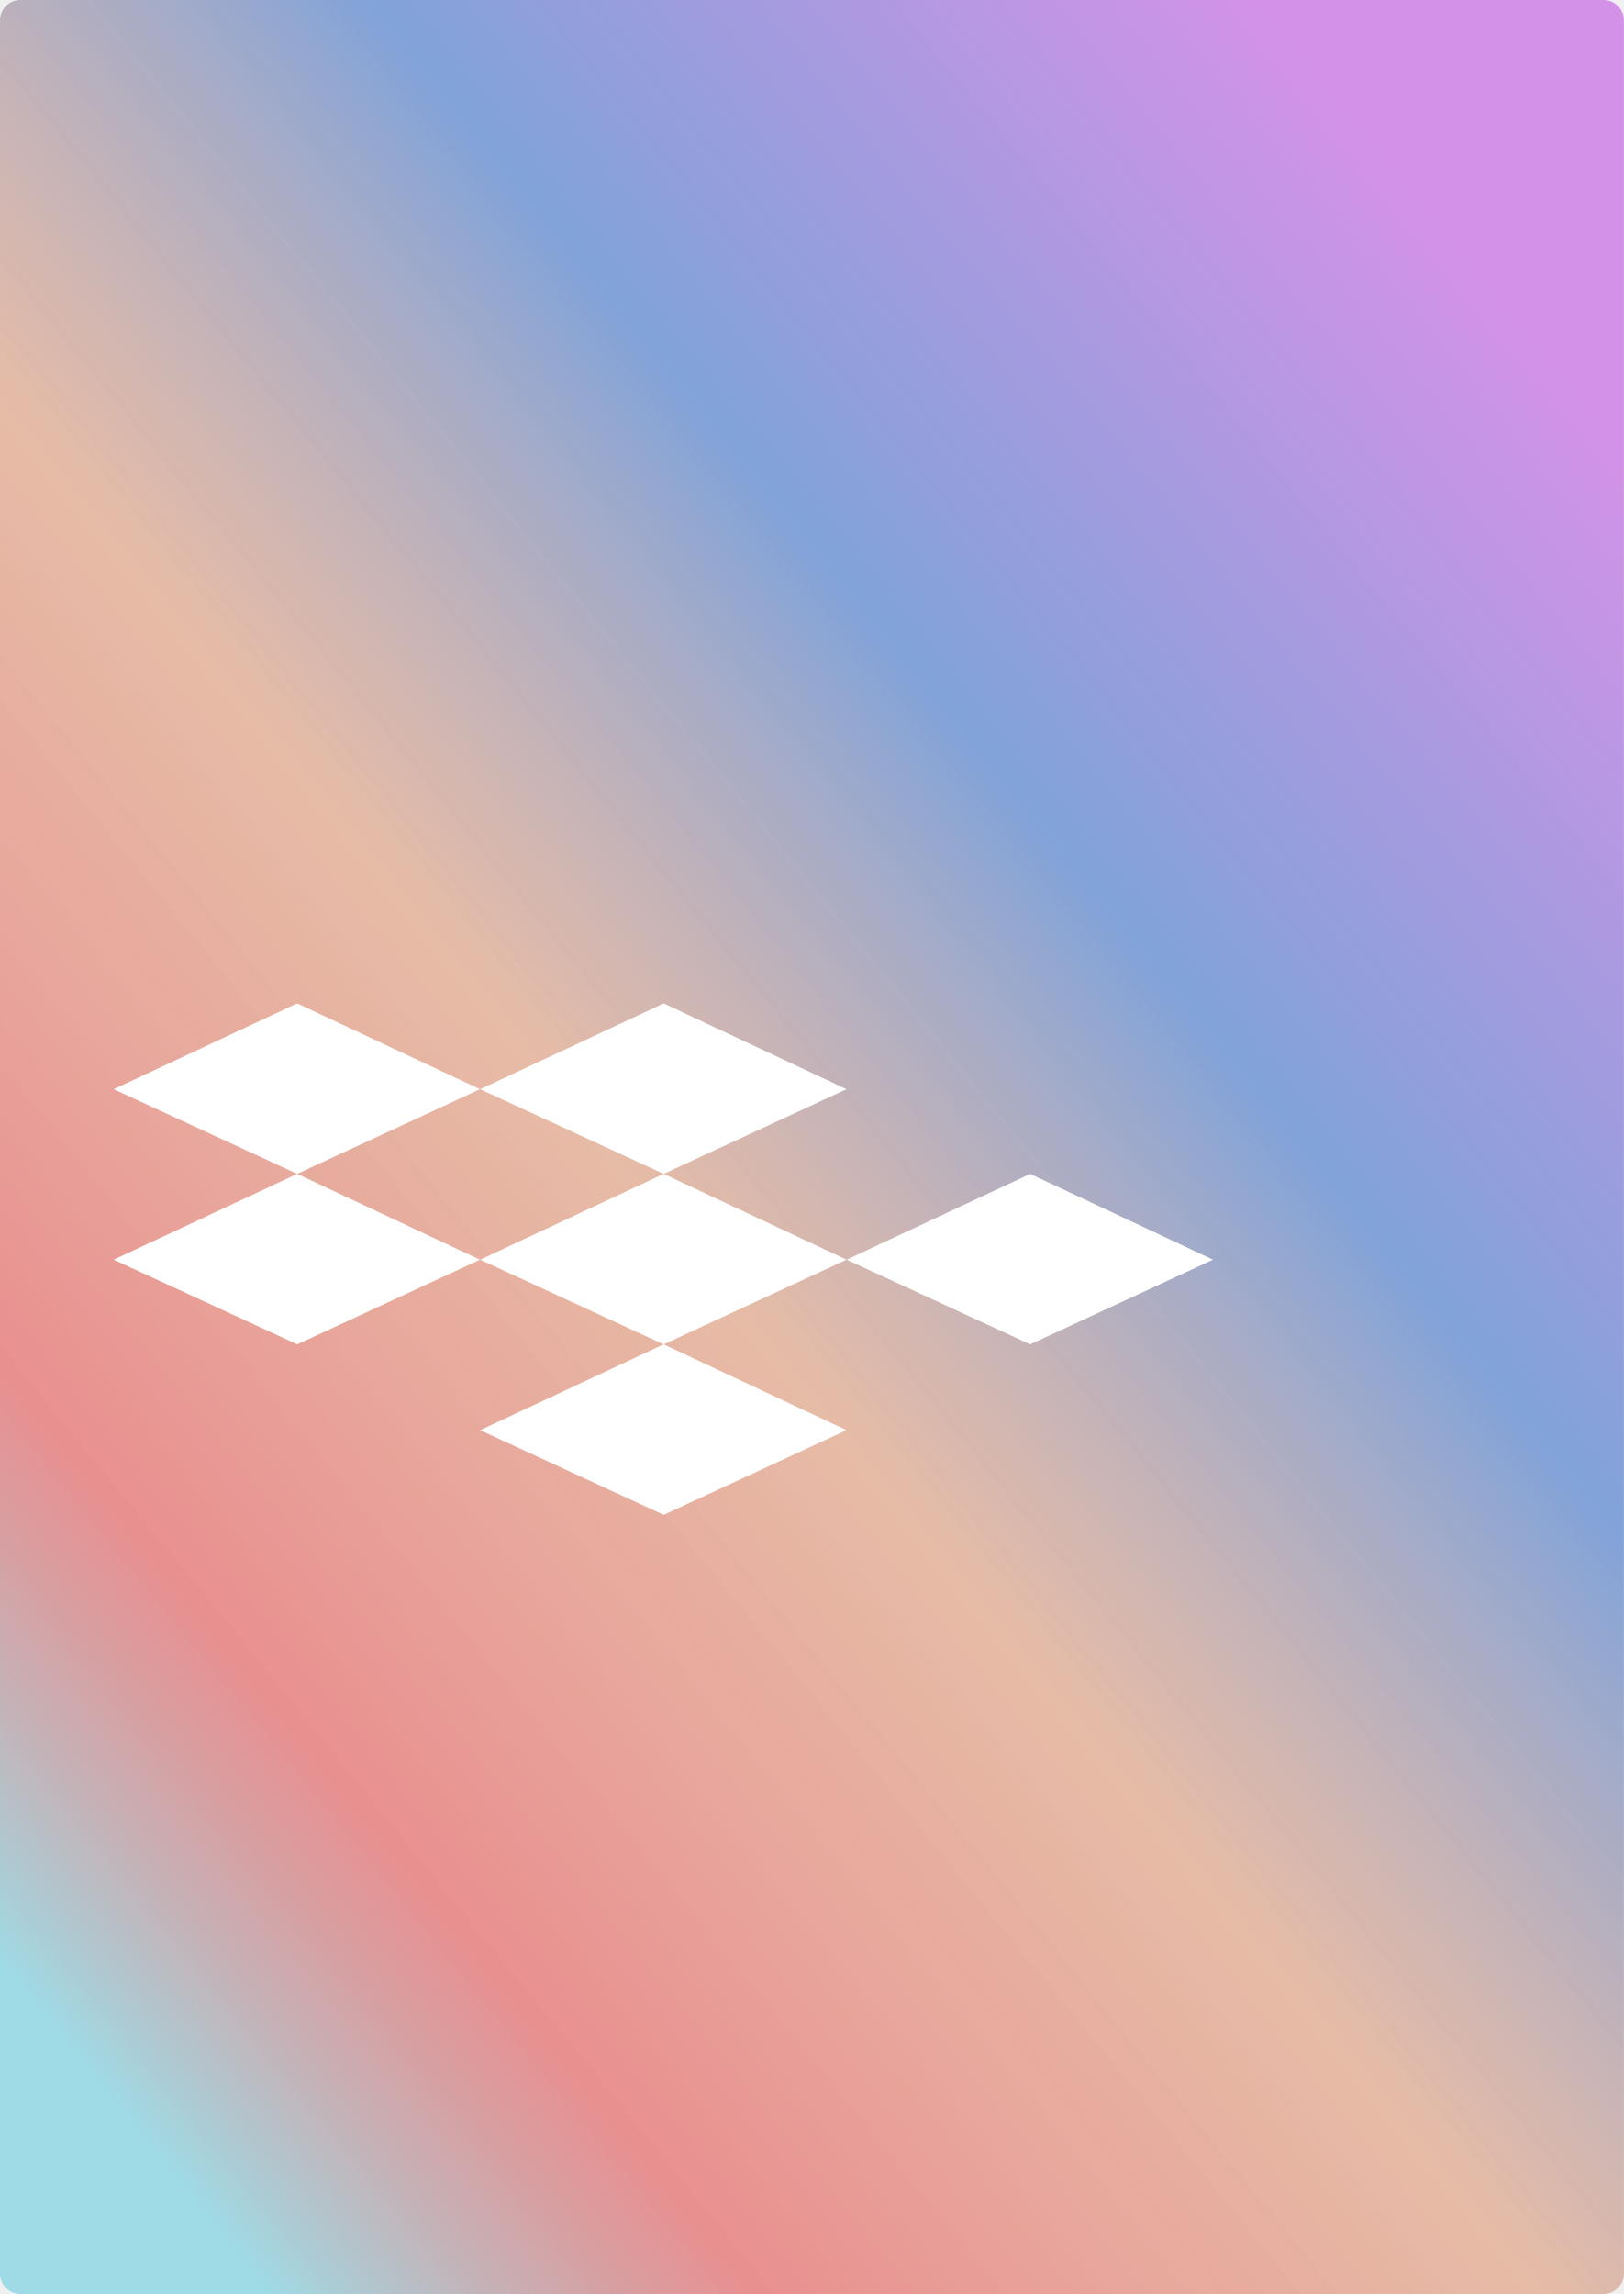
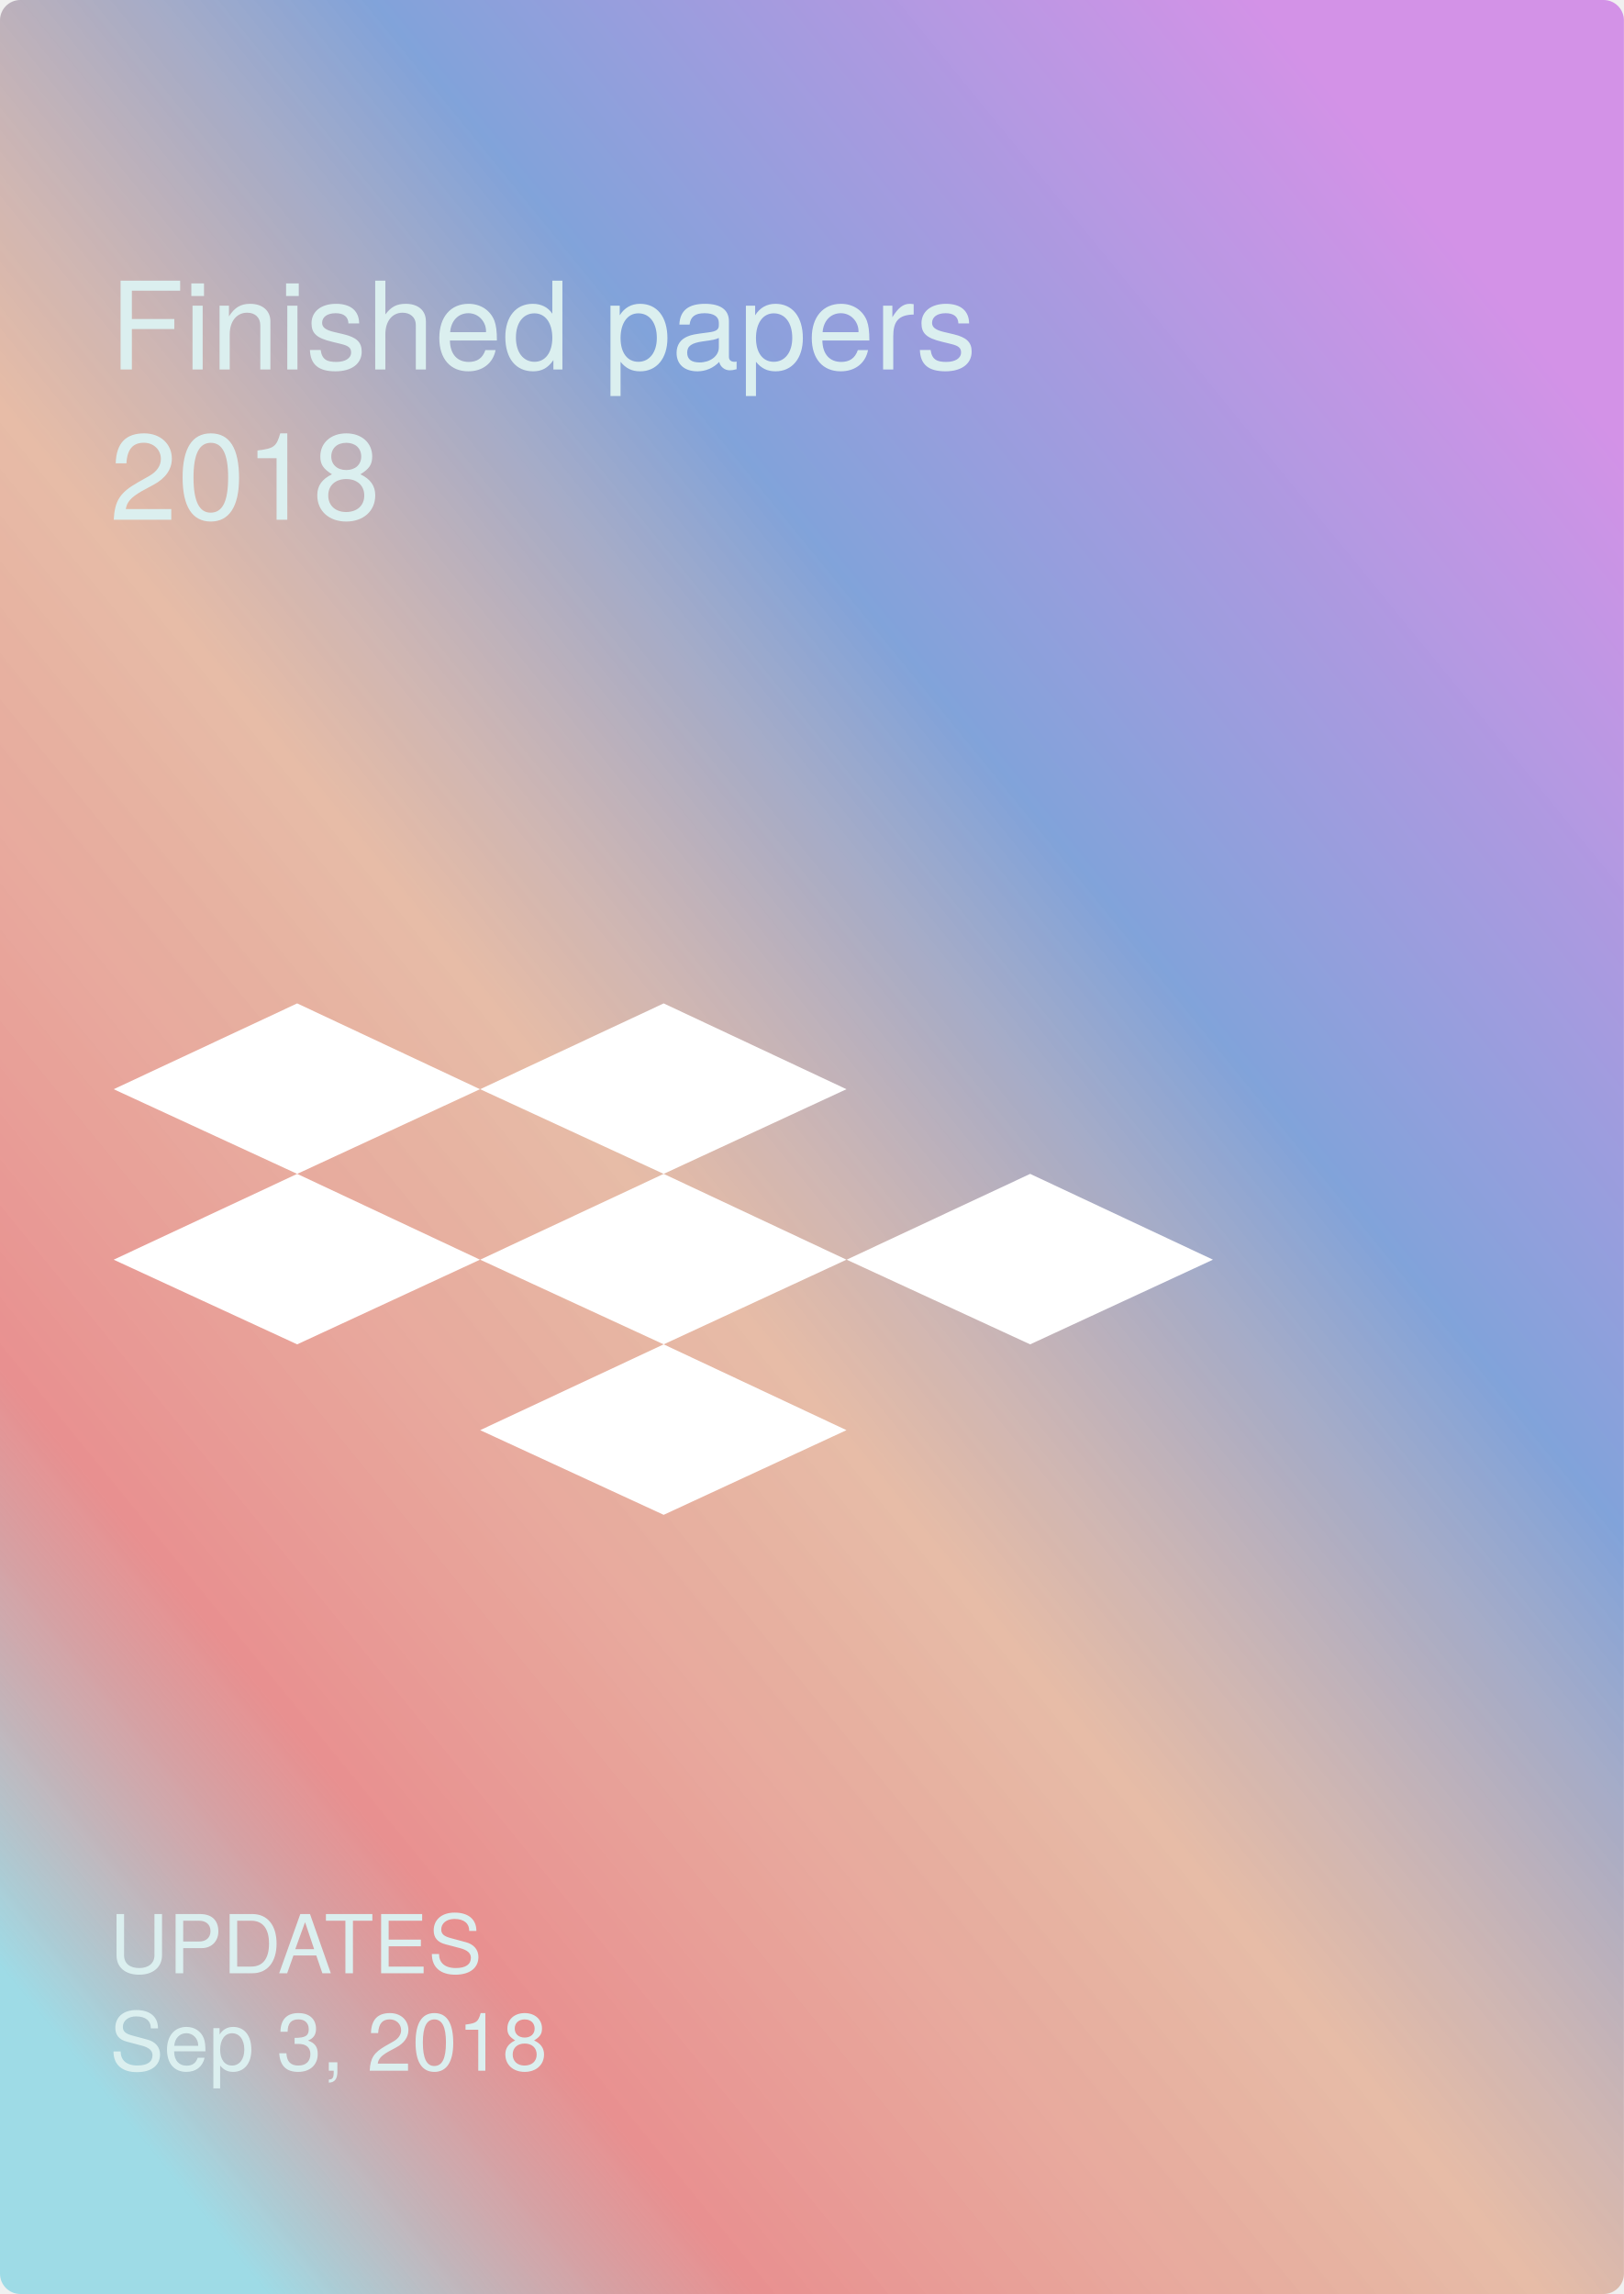
<svg xmlns="http://www.w3.org/2000/svg" viewBox="0 0 400 565">
  <defs>
    <style>
      .cls-1 {
        fill: url(#linear-gradient);
      }

      .cls-2 {
        fill: #fff;
      }
+ 
+       .cls-3, .cls-4 {
+         fill: #dbefef;
+       }
+ 
+       .cls-3 {
+         font-size: 30px;
+         font-family: HelveticaNeue-Medium, Helvetica Neue;
+         font-weight: 500;
+       }
+ 
+       .cls-4 {
+         font-size: 20px;
+         font-family: HelveticaNeue, Helvetica Neue;
+       }
    </style>
    <linearGradient id="linear-gradient" x1="0.867" y1="0.082" x2="0.116" y2="0.954" gradientUnits="objectBoundingBox">
      <stop offset="0" stop-color="#cd7de5" stop-opacity="0.816" />
      <stop offset="0.31" stop-color="#6992d5" stop-opacity="0.82" />
      <stop offset="0.555" stop-color="#e2a282" stop-opacity="0.667" />
      <stop offset="0.829" stop-color="#e67070" stop-opacity="0.749" />
      <stop offset="1" stop-color="#9edbe6" />
    </linearGradient>
  </defs>
-   <g id="Group_423" data-name="Group 423" transform="translate(-378 -422)">
-     <rect id="Rectangle_32" data-name="Rectangle 32" class="cls-1" width="400" height="565" rx="5" transform="translate(378 422)" />
-     <g id="Group_422" data-name="Group 422" transform="translate(-223 58.132)">
+   <g id="Group_438" data-name="Group 438" transform="translate(-1372 -1128)">
+     <g id="Group_424" data-name="Group 424" transform="translate(994 706)">
+       <rect id="Rectangle_32" data-name="Rectangle 32" class="cls-1" width="400" height="565" rx="5" transform="translate(378 422)" />
+     </g>
+     <g id="Group_422" data-name="Group 422" transform="translate(771 764.132)">
      <path id="Path_278" data-name="Path 278" class="cls-2" d="M2737.315,650l-45.2,21.133,45.2,20.854,45.026-20.854Z" transform="translate(-2063.115 2.988)" />
      <path id="Path_279" data-name="Path 279" class="cls-2" d="M2737.315,650l-45.2,21.133,45.2,20.854,45.026-20.854Z" transform="translate(-1882.569 2.988)" />
      <path id="Path_280" data-name="Path 280" class="cls-2" d="M2737.315,650l-45.2,21.133,45.2,20.854,45.026-20.854Z" transform="translate(-1972.842 2.988)" />
      <path id="Path_281" data-name="Path 281" class="cls-2" d="M2737.315,650l-45.2,21.133,45.2,20.854,45.026-20.854Z" transform="translate(-1972.842 44.975)" />
      <path id="Path_282" data-name="Path 282" class="cls-2" d="M2737.315,650l-45.2,21.133,45.2,20.854,45.026-20.854Z" transform="translate(-2063.115 -39)" />
      <path id="Path_283" data-name="Path 283" class="cls-2" d="M2737.315,650l-45.2,21.133,45.2,20.854,45.026-20.854Z" transform="translate(-1972.842 -39)" />
    </g>
+     <text id="Finished_papers_2018" data-name="Finished papers 2018" class="cls-3" transform="translate(1399 1219)">
+       <tspan x="0" y="0">Finished papers</tspan>
+       <tspan x="0" y="37">2018</tspan>
+     </text>
+     <text id="UPDATES_Sep_3_2018" data-name="UPDATES Sep 3, 2018" class="cls-4" transform="translate(1399 1614)">
+       <tspan x="0" y="0">UPDATES</tspan>
+       <tspan x="0" y="24">Sep 3, 2018</tspan>
+     </text>
  </g>
</svg>
